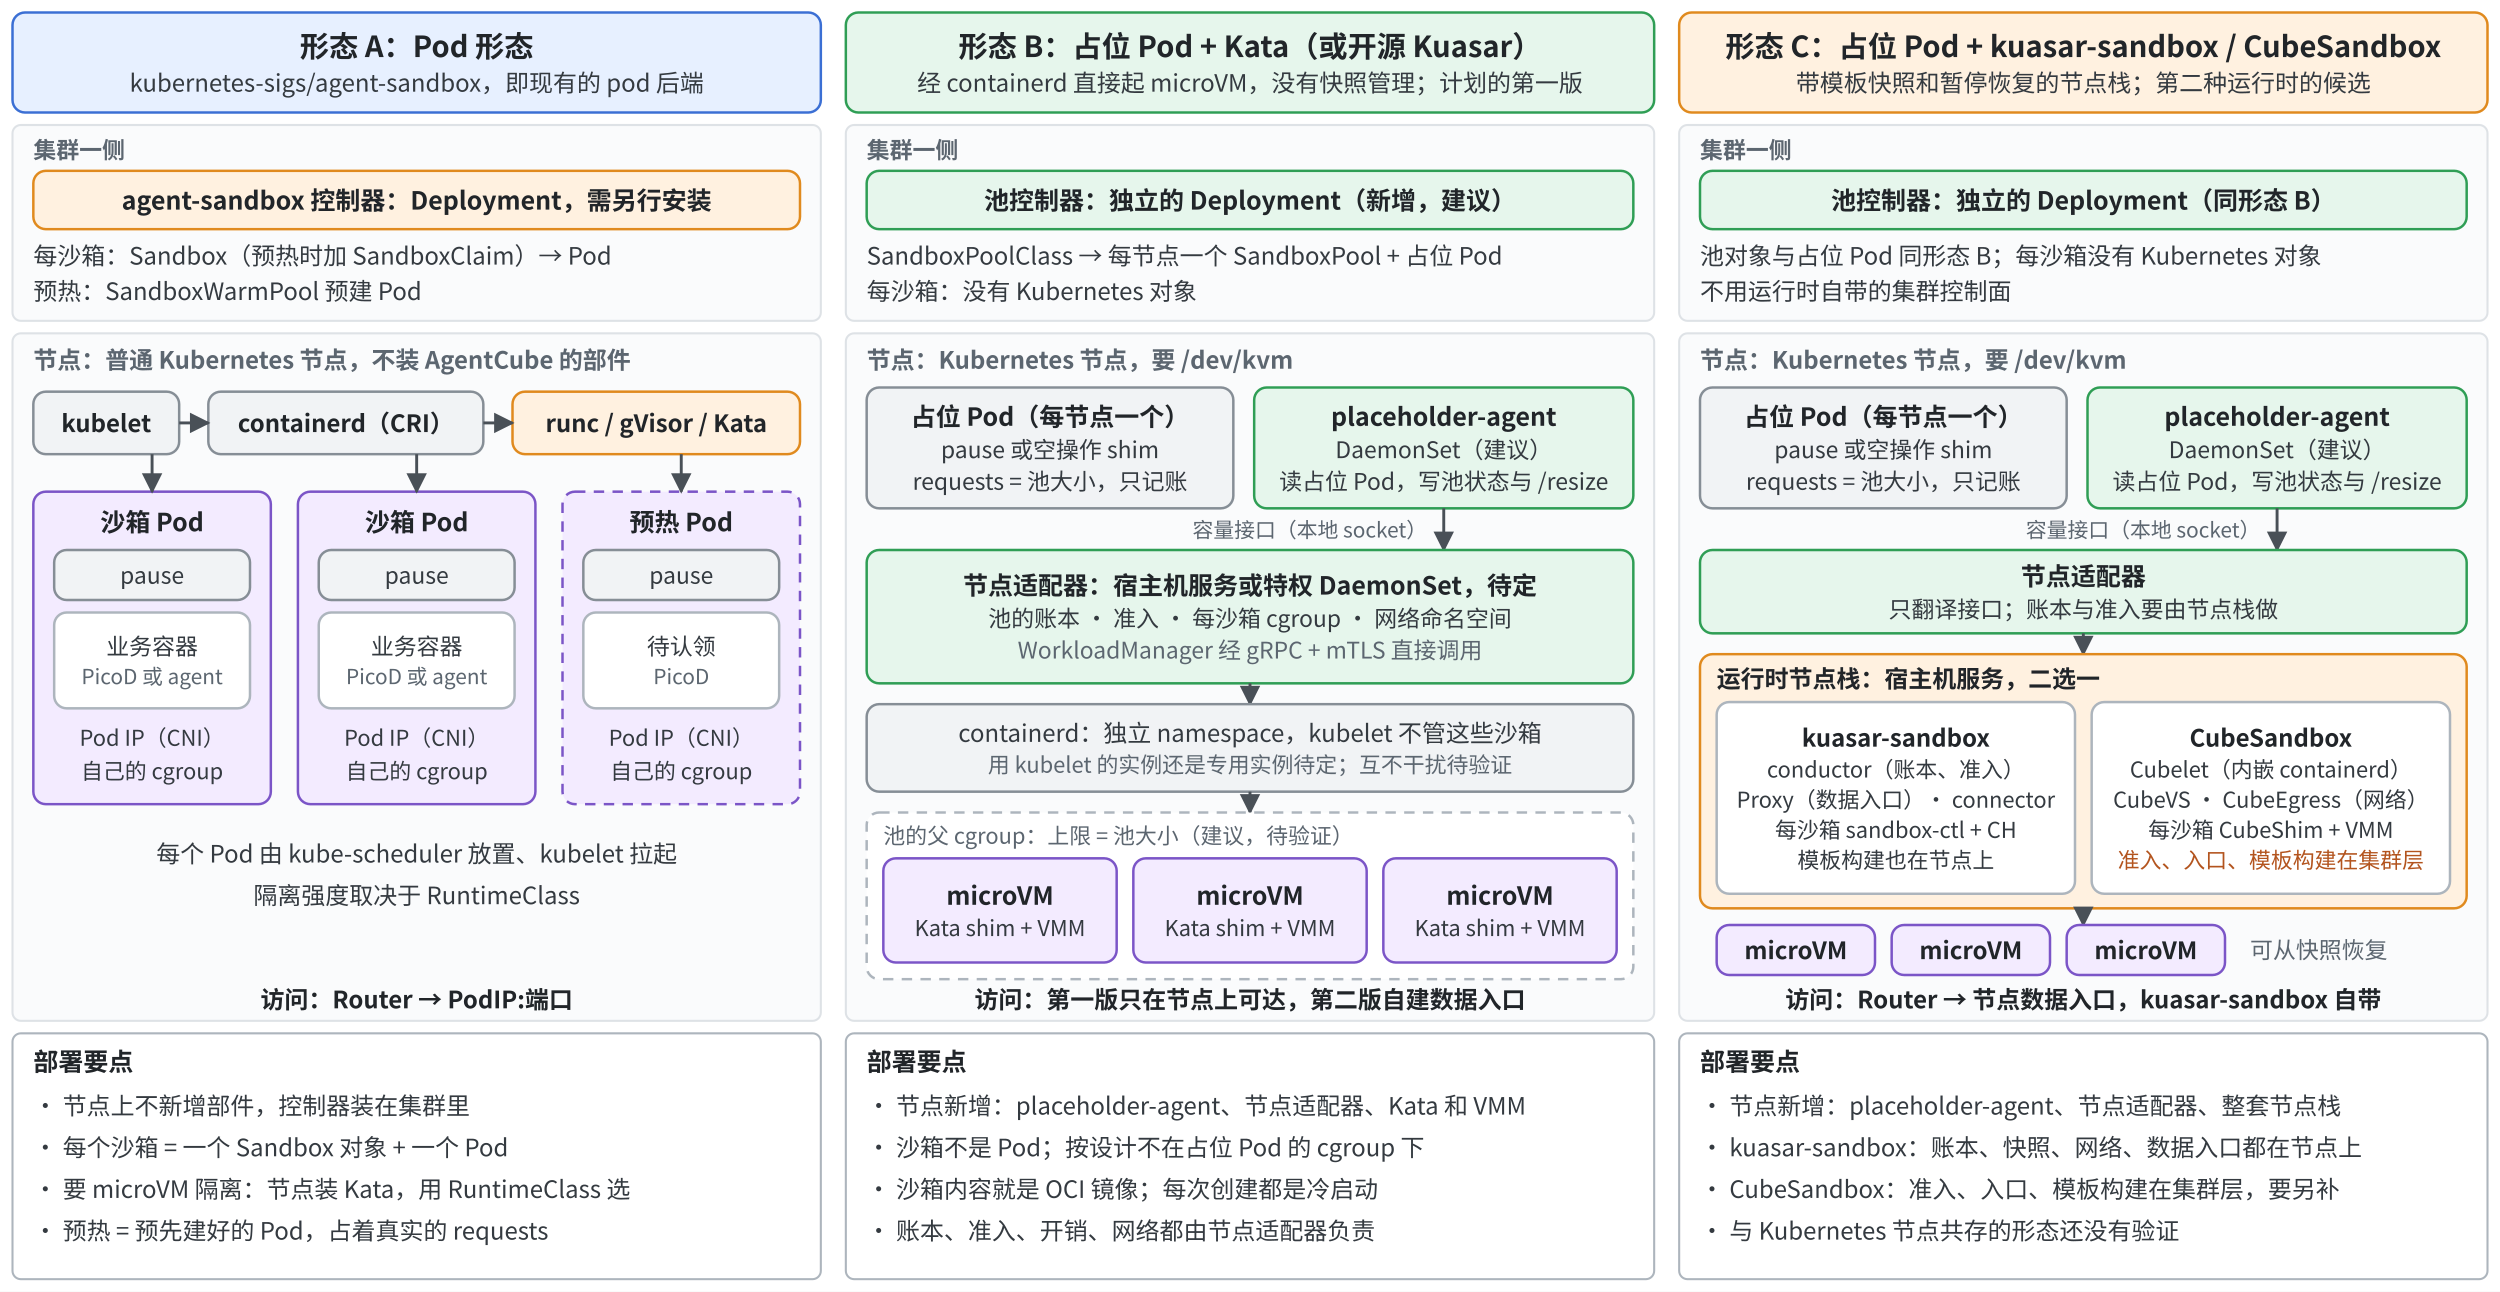
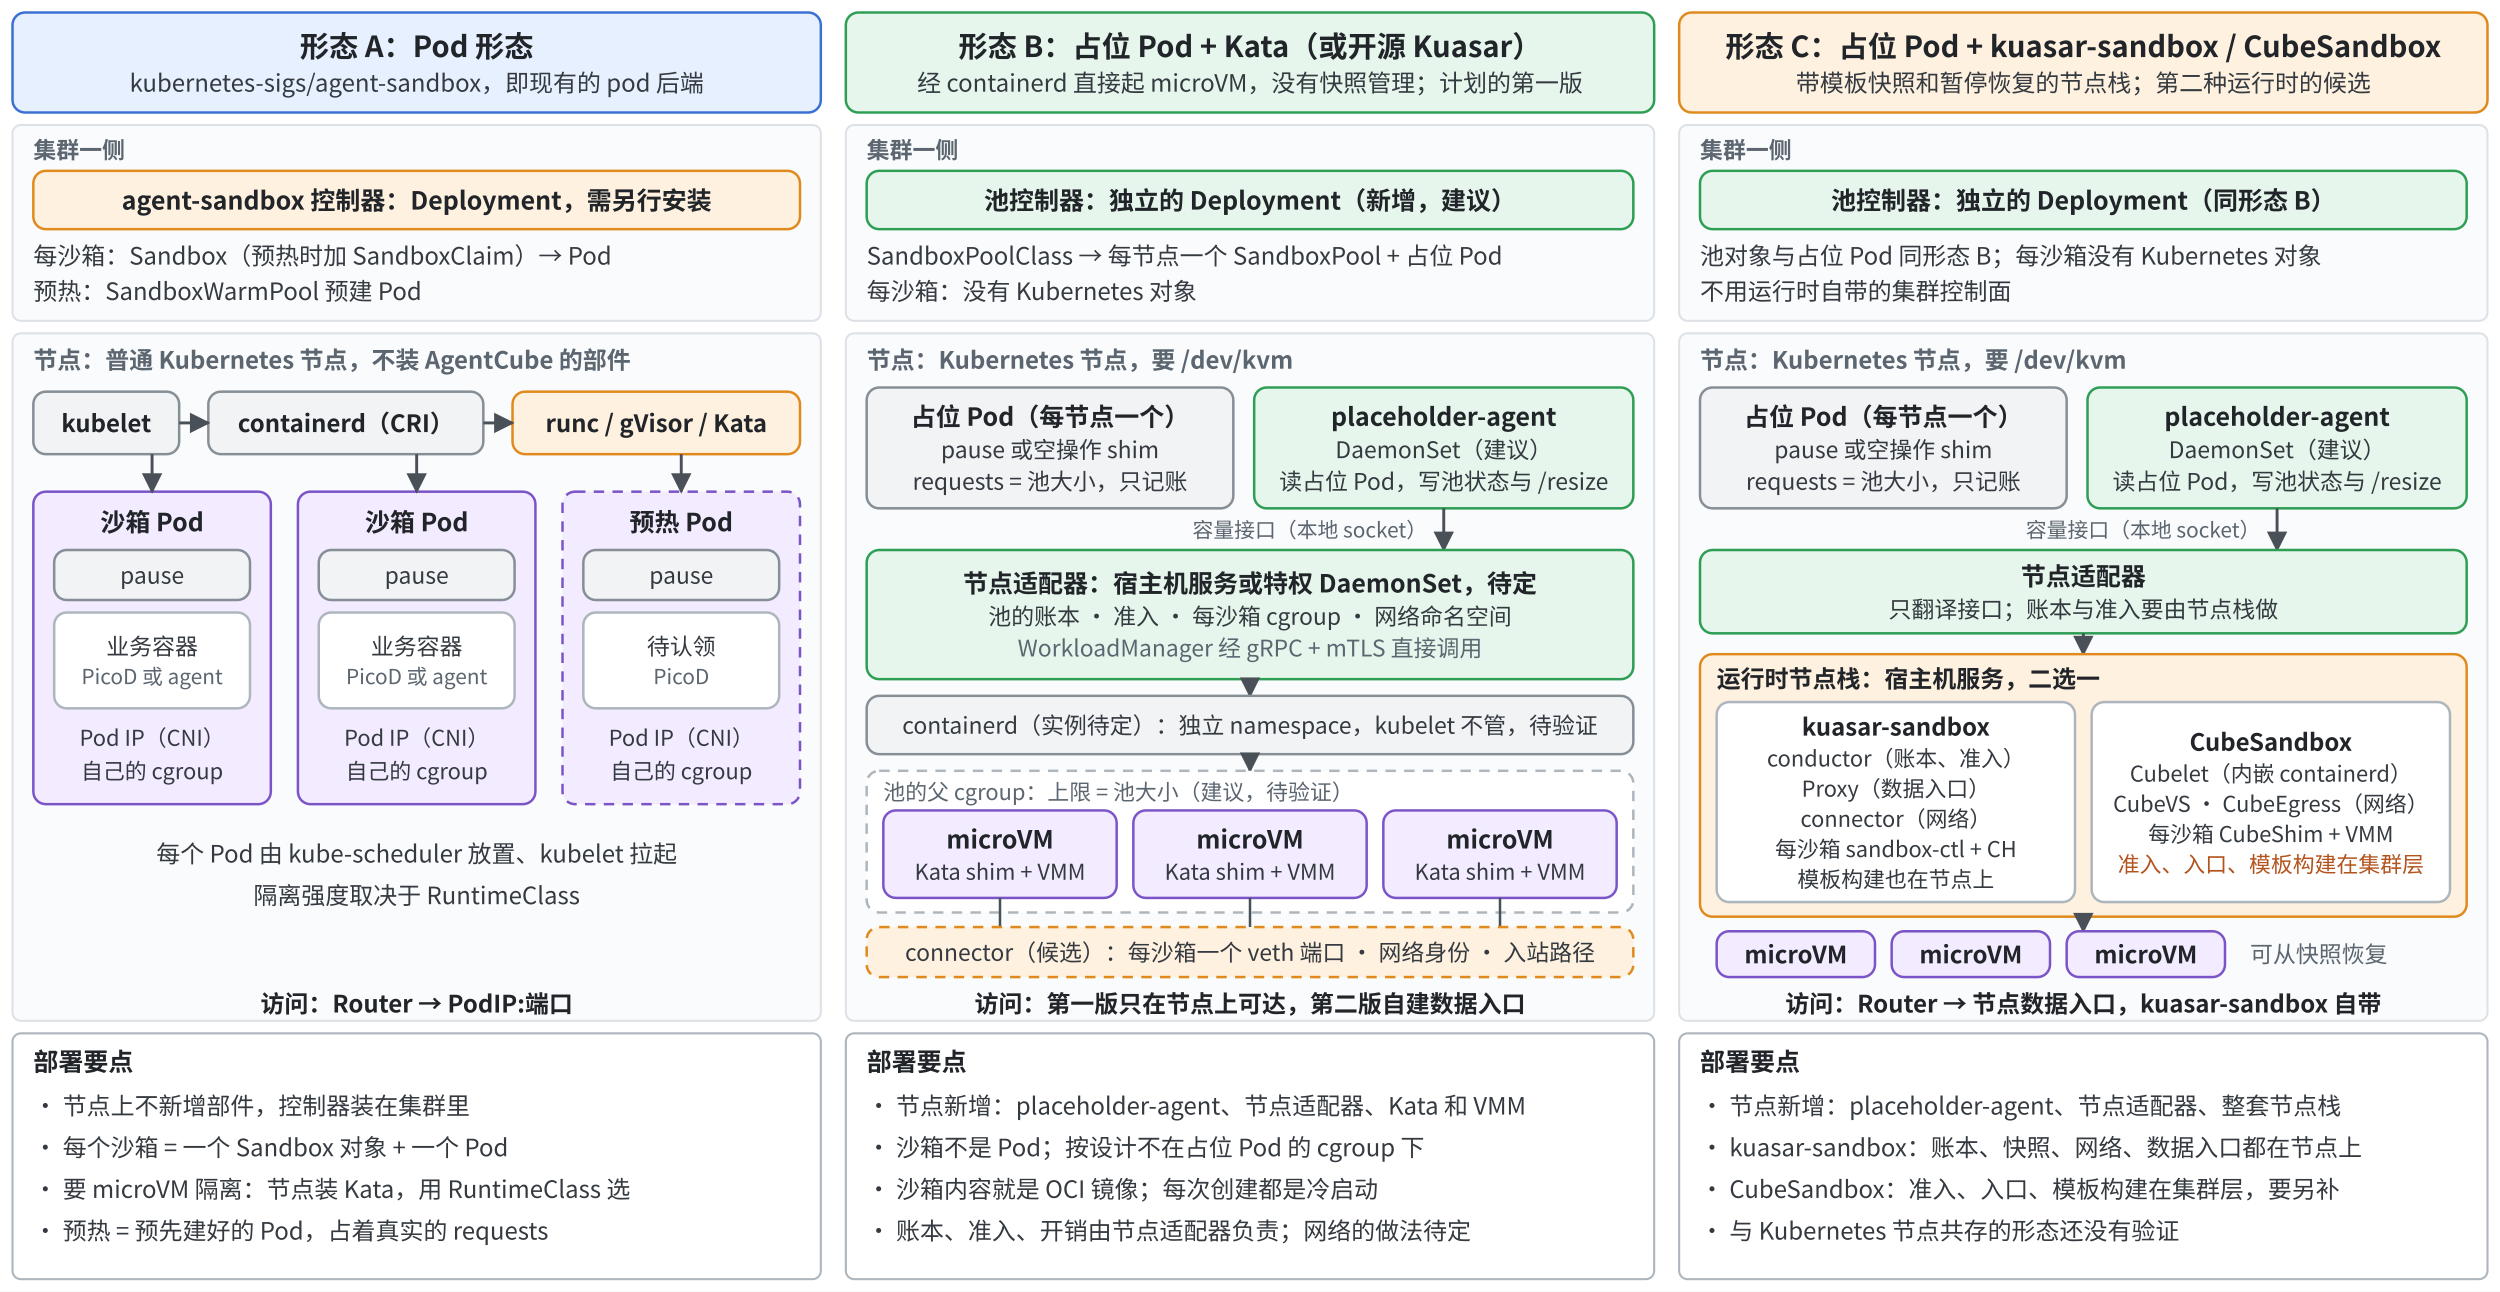
<svg xmlns="http://www.w3.org/2000/svg" width="1200" height="620" viewBox="0 0 1200 620" font-family="-apple-system, 'Segoe UI', 'PingFang SC', 'Microsoft YaHei', 'Noto Sans CJK SC', 'Source Han Sans SC', 'WenQuanYi Micro Hei', sans-serif" role="img" aria-label="三种数据面形态的部署">
  <defs>
    <marker id="head" viewBox="0 0 10 10" refX="9" refY="5" markerWidth="7" markerHeight="7" orient="auto">
      <path d="M0 0 L10 5 L0 10 z" fill="#495057" />
    </marker>
    <marker id="tail" viewBox="0 0 10 10" refX="1" refY="5" markerWidth="7" markerHeight="7" orient="auto">
      <path d="M10 0 L0 5 L10 10 z" fill="#495057" />
    </marker>
  </defs>
  <rect width="1200" height="620" fill="#ffffff" />
  <rect x="6" y="6" width="388" height="48" rx="6" fill="#e7f0ff" stroke="#3b6fd4" stroke-width="1.2" />
  <text x="200.0" y="27.4" font-size="14" fill="#212529" text-anchor="middle" font-weight="bold">形态 A：Pod 形态</text>
  <text x="200.0" y="44.0" font-size="11.5" fill="#343a40" text-anchor="middle">kubernetes-sigs/agent-sandbox，即现有的 pod 后端</text>
  <rect x="6" y="60" width="388" height="94" rx="4" fill="#fafbfc" stroke="#dee2e6" stroke-width="1" />
  <text x="16" y="76" font-size="11" fill="#5c6670" text-anchor="start" font-weight="bold">集群一侧</text>
  <rect x="16" y="82" width="368" height="28" rx="6" fill="#fff1e0" stroke="#e08a1e" stroke-width="1.2" />
  <text x="200.0" y="100.6" font-size="12" fill="#212529" text-anchor="middle" font-weight="bold">agent-sandbox 控制器：Deployment，需另行安装</text>
  <text x="16" y="127" font-size="11.5" fill="#343a40" text-anchor="start">每沙箱：Sandbox（预热时加 SandboxClaim）→ Pod</text>
  <text x="16" y="144" font-size="11.5" fill="#343a40" text-anchor="start">预热：SandboxWarmPool 预建 Pod</text>
  <rect x="6" y="160" width="388" height="330" rx="4" fill="#fafbfc" stroke="#dee2e6" stroke-width="1" />
  <text x="16" y="177" font-size="11.5" fill="#5c6670" text-anchor="start" font-weight="bold">节点：普通 Kubernetes 节点，不装 AgentCube 的部件</text>
  <rect x="6" y="496" width="388" height="118" rx="4" fill="#ffffff" stroke="#adb5bd" stroke-width="1" />
  <text x="16" y="514" font-size="12" fill="#212529" text-anchor="start" font-weight="bold">部署要点</text>
  <text x="16" y="535" font-size="11.5" fill="#343a40" text-anchor="start">• 节点上不新增部件，控制器装在集群里</text>
  <text x="16" y="555" font-size="11.5" fill="#343a40" text-anchor="start">• 每个沙箱 = 一个 Sandbox 对象 + 一个 Pod</text>
  <text x="16" y="575" font-size="11.5" fill="#343a40" text-anchor="start">• 要 microVM 隔离：节点装 Kata，用 RuntimeClass 选</text>
  <text x="16" y="595" font-size="11.5" fill="#343a40" text-anchor="start">• 预热 = 预先建好的 Pod，占着真实的 requests</text>
  <rect x="16" y="188" width="70" height="30" rx="6" fill="#f1f3f5" stroke="#868e96" stroke-width="1.2" />
  <text x="51.0" y="207.4" font-size="11.5" fill="#212529" text-anchor="middle" font-weight="bold">kubelet</text>
  <rect x="100" y="188" width="132" height="30" rx="6" fill="#f1f3f5" stroke="#868e96" stroke-width="1.2" />
  <text x="166.0" y="207.4" font-size="11.5" fill="#212529" text-anchor="middle" font-weight="bold">containerd（CRI）</text>
  <rect x="246" y="188" width="138" height="30" rx="6" fill="#fff1e0" stroke="#e08a1e" stroke-width="1.2" />
  <text x="315.0" y="207.4" font-size="11.5" fill="#212529" text-anchor="middle" font-weight="bold">runc / gVisor / Kata</text>
  <path d="M86 203 L100 203" fill="none" stroke="#495057" stroke-width="1.4" marker-end="url(#head)" />
  <path d="M232 203 L246 203" fill="none" stroke="#495057" stroke-width="1.4" marker-end="url(#head)" />
  <rect x="16" y="236" width="114" height="150" rx="6" fill="#f3ebff" stroke="#7b55c7" stroke-width="1.2" />
  <text x="73" y="255" font-size="12" fill="#212529" text-anchor="middle" font-weight="bold">沙箱 Pod</text>
  <rect x="26" y="264" width="94" height="24" rx="6" fill="#f1f3f5" stroke="#868e96" stroke-width="1.2" />
  <text x="73.0" y="280.2" font-size="11" fill="#343a40" text-anchor="middle">pause</text>
  <rect x="26" y="294" width="94" height="46" rx="6" fill="#ffffff" stroke="#adb5bd" stroke-width="1.2" />
  <text x="73.0" y="314.3" font-size="11" fill="#343a40" text-anchor="middle">业务容器</text>
  <text x="73.0" y="328.4" font-size="10" fill="#5c6670" text-anchor="middle">PicoD 或 agent</text>
  <text x="73" y="358" font-size="10.5" fill="#343a40" text-anchor="middle">Pod IP（CNI）</text>
  <text x="73" y="374" font-size="10.5" fill="#343a40" text-anchor="middle">自己的 cgroup</text>
  <path d="M73 218 L73 236" fill="none" stroke="#495057" stroke-width="1.4" marker-end="url(#head)" />
  <rect x="143" y="236" width="114" height="150" rx="6" fill="#f3ebff" stroke="#7b55c7" stroke-width="1.2" />
  <text x="200" y="255" font-size="12" fill="#212529" text-anchor="middle" font-weight="bold">沙箱 Pod</text>
  <rect x="153" y="264" width="94" height="24" rx="6" fill="#f1f3f5" stroke="#868e96" stroke-width="1.2" />
  <text x="200.0" y="280.2" font-size="11" fill="#343a40" text-anchor="middle">pause</text>
  <rect x="153" y="294" width="94" height="46" rx="6" fill="#ffffff" stroke="#adb5bd" stroke-width="1.2" />
  <text x="200.0" y="314.3" font-size="11" fill="#343a40" text-anchor="middle">业务容器</text>
  <text x="200.0" y="328.4" font-size="10" fill="#5c6670" text-anchor="middle">PicoD 或 agent</text>
  <text x="200" y="358" font-size="10.5" fill="#343a40" text-anchor="middle">Pod IP（CNI）</text>
  <text x="200" y="374" font-size="10.5" fill="#343a40" text-anchor="middle">自己的 cgroup</text>
  <path d="M200 218 L200 236" fill="none" stroke="#495057" stroke-width="1.4" marker-end="url(#head)" />
  <rect x="270" y="236" width="114" height="150" rx="6" fill="#f3ebff" stroke="#7b55c7" stroke-width="1.2" stroke-dasharray="5 4" />
  <text x="327" y="255" font-size="12" fill="#212529" text-anchor="middle" font-weight="bold">预热 Pod</text>
  <rect x="280" y="264" width="94" height="24" rx="6" fill="#f1f3f5" stroke="#868e96" stroke-width="1.2" />
  <text x="327.0" y="280.2" font-size="11" fill="#343a40" text-anchor="middle">pause</text>
  <rect x="280" y="294" width="94" height="46" rx="6" fill="#ffffff" stroke="#adb5bd" stroke-width="1.2" />
  <text x="327.0" y="314.3" font-size="11" fill="#343a40" text-anchor="middle">待认领</text>
  <text x="327.0" y="328.4" font-size="10" fill="#5c6670" text-anchor="middle">PicoD</text>
  <text x="327" y="358" font-size="10.5" fill="#343a40" text-anchor="middle">Pod IP（CNI）</text>
  <text x="327" y="374" font-size="10.5" fill="#343a40" text-anchor="middle">自己的 cgroup</text>
  <path d="M327 218 L327 236" fill="none" stroke="#495057" stroke-width="1.4" marker-end="url(#head)" />
  <text x="200" y="414" font-size="11.5" fill="#343a40" text-anchor="middle">每个 Pod 由 kube-scheduler 放置、kubelet 拉起</text>
  <text x="200" y="434" font-size="11.5" fill="#343a40" text-anchor="middle">隔离强度取决于 RuntimeClass</text>
-   <text x="200" y="484" font-size="11.5" fill="#212529" text-anchor="middle" font-weight="bold">访问：Router → PodIP:端口</text>
+   <text x="200" y="486" font-size="11.5" fill="#212529" text-anchor="middle" font-weight="bold">访问：Router → PodIP:端口</text>
  <rect x="406" y="6" width="388" height="48" rx="6" fill="#e6f6ec" stroke="#2f9e55" stroke-width="1.2" />
  <text x="600.0" y="27.4" font-size="14" fill="#212529" text-anchor="middle" font-weight="bold">形态 B：占位 Pod + Kata（或开源 Kuasar）</text>
  <text x="600.0" y="44.0" font-size="11.5" fill="#343a40" text-anchor="middle">经 containerd 直接起 microVM，没有快照管理；计划的第一版</text>
  <rect x="406" y="60" width="388" height="94" rx="4" fill="#fafbfc" stroke="#dee2e6" stroke-width="1" />
  <text x="416" y="76" font-size="11" fill="#5c6670" text-anchor="start" font-weight="bold">集群一侧</text>
  <rect x="416" y="82" width="368" height="28" rx="6" fill="#e6f6ec" stroke="#2f9e55" stroke-width="1.2" />
  <text x="600.0" y="100.6" font-size="12" fill="#212529" text-anchor="middle" font-weight="bold">池控制器：独立的 Deployment（新增，建议）</text>
  <text x="416" y="127" font-size="11.5" fill="#343a40" text-anchor="start">SandboxPoolClass → 每节点一个 SandboxPool + 占位 Pod</text>
  <text x="416" y="144" font-size="11.5" fill="#343a40" text-anchor="start">每沙箱：没有 Kubernetes 对象</text>
  <rect x="406" y="160" width="388" height="330" rx="4" fill="#fafbfc" stroke="#dee2e6" stroke-width="1" />
  <text x="416" y="177" font-size="11.5" fill="#5c6670" text-anchor="start" font-weight="bold">节点：Kubernetes 节点，要 /dev/kvm</text>
  <rect x="406" y="496" width="388" height="118" rx="4" fill="#ffffff" stroke="#adb5bd" stroke-width="1" />
  <text x="416" y="514" font-size="12" fill="#212529" text-anchor="start" font-weight="bold">部署要点</text>
  <text x="416" y="535" font-size="11.5" fill="#343a40" text-anchor="start">• 节点新增：placeholder-agent、节点适配器、Kata 和 VMM</text>
  <text x="416" y="555" font-size="11.5" fill="#343a40" text-anchor="start">• 沙箱不是 Pod；按设计不在占位 Pod 的 cgroup 下</text>
  <text x="416" y="575" font-size="11.5" fill="#343a40" text-anchor="start">• 沙箱内容就是 OCI 镜像；每次创建都是冷启动</text>
-   <text x="416" y="595" font-size="11.5" fill="#343a40" text-anchor="start">• 账本、准入、开销、网络都由节点适配器负责</text>
+   <text x="416" y="595" font-size="11.5" fill="#343a40" text-anchor="start">• 账本、准入、开销由节点适配器负责；网络的做法待定</text>
  <rect x="416" y="186" width="176" height="58" rx="6" fill="#f1f3f5" stroke="#868e96" stroke-width="1.2" />
  <text x="504.0" y="204.4" font-size="12" fill="#212529" text-anchor="middle" font-weight="bold">占位 Pod（每节点一个）</text>
  <text x="504.0" y="219.9" font-size="11" fill="#343a40" text-anchor="middle">pause 或空操作 shim</text>
  <text x="504.0" y="235.1" font-size="11" fill="#343a40" text-anchor="middle">requests = 池大小，只记账</text>
  <rect x="602" y="186" width="182" height="58" rx="6" fill="#e6f6ec" stroke="#2f9e55" stroke-width="1.2" />
  <text x="693.0" y="204.4" font-size="12" fill="#212529" text-anchor="middle" font-weight="bold">placeholder-agent</text>
  <text x="693.0" y="219.9" font-size="11" fill="#343a40" text-anchor="middle">DaemonSet（建议）</text>
  <text x="693.0" y="235.1" font-size="11" fill="#343a40" text-anchor="middle">读占位 Pod，写池状态与 /resize</text>
  <path d="M693 244 L693 264" fill="none" stroke="#495057" stroke-width="1.4" marker-end="url(#head)" />
  <text x="685" y="258" font-size="10" fill="#5c6670" text-anchor="end">容量接口（本地 socket）</text>
-   <rect x="416" y="264" width="368" height="64" rx="6" fill="#e6f6ec" stroke="#2f9e55" stroke-width="1.2" />
-   <text x="600.0" y="285.4" font-size="12" fill="#212529" text-anchor="middle" font-weight="bold">节点适配器：宿主机服务或特权 DaemonSet，待定</text>
-   <text x="600.0" y="300.9" font-size="11" fill="#343a40" text-anchor="middle">池的账本 · 准入 · 每沙箱 cgroup · 网络命名空间</text>
-   <text x="600.0" y="316.1" font-size="11" fill="#5c6670" text-anchor="middle">WorkloadManager 经 gRPC + mTLS 直接调用</text>
-   <path d="M600 328 L600 338" fill="none" stroke="#495057" stroke-width="1.4" marker-end="url(#head)" />
-   <rect x="416" y="338" width="368" height="42" rx="6" fill="#f1f3f5" stroke="#868e96" stroke-width="1.2" />
-   <text x="600.0" y="356.1" font-size="11.5" fill="#343a40" text-anchor="middle">containerd：独立 namespace，kubelet 不管这些沙箱</text>
-   <text x="600.0" y="370.9" font-size="10.5" fill="#5c6670" text-anchor="middle">用 kubelet 的实例还是专用实例待定；互不干扰待验证</text>
-   <path d="M600 380 L600 390" fill="none" stroke="#495057" stroke-width="1.4" marker-end="url(#head)" />
-   <rect x="416" y="390" width="368" height="80" rx="6" fill="#ffffff" stroke="#adb5bd" stroke-width="1.2" stroke-dasharray="5 4" />
-   <text x="424" y="405" font-size="10.5" fill="#5c6670" text-anchor="start">池的父 cgroup：上限 = 池大小（建议，待验证）</text>
-   <rect x="424" y="412" width="112" height="50" rx="6" fill="#f3ebff" stroke="#7b55c7" stroke-width="1.2" />
-   <text x="480.0" y="434.3" font-size="12" fill="#212529" text-anchor="middle" font-weight="bold">microVM</text>
-   <text x="480.0" y="449.3" font-size="10.5" fill="#343a40" text-anchor="middle">Kata shim + VMM</text>
-   <rect x="544" y="412" width="112" height="50" rx="6" fill="#f3ebff" stroke="#7b55c7" stroke-width="1.2" />
-   <text x="600.0" y="434.3" font-size="12" fill="#212529" text-anchor="middle" font-weight="bold">microVM</text>
-   <text x="600.0" y="449.3" font-size="10.5" fill="#343a40" text-anchor="middle">Kata shim + VMM</text>
-   <rect x="664" y="412" width="112" height="50" rx="6" fill="#f3ebff" stroke="#7b55c7" stroke-width="1.2" />
-   <text x="720.0" y="434.3" font-size="12" fill="#212529" text-anchor="middle" font-weight="bold">microVM</text>
-   <text x="720.0" y="449.3" font-size="10.5" fill="#343a40" text-anchor="middle">Kata shim + VMM</text>
-   <text x="600" y="484" font-size="11.5" fill="#212529" text-anchor="middle" font-weight="bold">访问：第一版只在节点上可达，第二版自建数据入口</text>
+   <rect x="416" y="264" width="368" height="62" rx="6" fill="#e6f6ec" stroke="#2f9e55" stroke-width="1.2" />
+   <text x="600.0" y="284.4" font-size="12" fill="#212529" text-anchor="middle" font-weight="bold">节点适配器：宿主机服务或特权 DaemonSet，待定</text>
+   <text x="600.0" y="299.9" font-size="11" fill="#343a40" text-anchor="middle">池的账本 · 准入 · 每沙箱 cgroup · 网络命名空间</text>
+   <text x="600.0" y="315.1" font-size="11" fill="#5c6670" text-anchor="middle">WorkloadManager 经 gRPC + mTLS 直接调用</text>
+   <path d="M600 326 L600 334" fill="none" stroke="#495057" stroke-width="1.4" marker-end="url(#head)" />
+   <rect x="416" y="334" width="368" height="28" rx="6" fill="#f1f3f5" stroke="#868e96" stroke-width="1.2" />
+   <text x="600.0" y="352.2" font-size="11" fill="#343a40" text-anchor="middle">containerd（实例待定）：独立 namespace，kubelet 不管，待验证</text>
+   <path d="M600 362 L600 370" fill="none" stroke="#495057" stroke-width="1.4" marker-end="url(#head)" />
+   <rect x="416" y="370" width="368" height="68" rx="6" fill="#ffffff" stroke="#adb5bd" stroke-width="1.2" stroke-dasharray="5 4" />
+   <text x="424" y="384" font-size="10.5" fill="#5c6670" text-anchor="start">池的父 cgroup：上限 = 池大小（建议，待验证）</text>
+   <rect x="424" y="389" width="112" height="42" rx="6" fill="#f3ebff" stroke="#7b55c7" stroke-width="1.2" />
+   <text x="480.0" y="407.3" font-size="12" fill="#212529" text-anchor="middle" font-weight="bold">microVM</text>
+   <text x="480.0" y="422.3" font-size="10.5" fill="#343a40" text-anchor="middle">Kata shim + VMM</text>
+   <path d="M480 431 L480 445" fill="none" stroke="#495057" stroke-width="1.2" />
+   <rect x="544" y="389" width="112" height="42" rx="6" fill="#f3ebff" stroke="#7b55c7" stroke-width="1.2" />
+   <text x="600.0" y="407.3" font-size="12" fill="#212529" text-anchor="middle" font-weight="bold">microVM</text>
+   <text x="600.0" y="422.3" font-size="10.5" fill="#343a40" text-anchor="middle">Kata shim + VMM</text>
+   <path d="M600 431 L600 445" fill="none" stroke="#495057" stroke-width="1.2" />
+   <rect x="664" y="389" width="112" height="42" rx="6" fill="#f3ebff" stroke="#7b55c7" stroke-width="1.2" />
+   <text x="720.0" y="407.3" font-size="12" fill="#212529" text-anchor="middle" font-weight="bold">microVM</text>
+   <text x="720.0" y="422.3" font-size="10.5" fill="#343a40" text-anchor="middle">Kata shim + VMM</text>
+   <path d="M720 431 L720 445" fill="none" stroke="#495057" stroke-width="1.2" />
+   <rect x="416" y="445" width="368" height="24" rx="6" fill="#fff1e0" stroke="#e08a1e" stroke-width="1.2" stroke-dasharray="5 4" />
+   <text x="600.0" y="461.2" font-size="11" fill="#343a40" text-anchor="middle">connector（候选）：每沙箱一个 veth 端口 · 网络身份 · 入站路径</text>
+   <text x="600" y="486" font-size="11.5" fill="#212529" text-anchor="middle" font-weight="bold">访问：第一版只在节点上可达，第二版自建数据入口</text>
  <rect x="806" y="6" width="388" height="48" rx="6" fill="#fff1e0" stroke="#e08a1e" stroke-width="1.2" />
  <text x="1000.0" y="27.4" font-size="14" fill="#212529" text-anchor="middle" font-weight="bold">形态 C：占位 Pod + kuasar-sandbox / CubeSandbox</text>
  <text x="1000.0" y="44.0" font-size="11.5" fill="#343a40" text-anchor="middle">带模板快照和暂停恢复的节点栈；第二种运行时的候选</text>
  <rect x="806" y="60" width="388" height="94" rx="4" fill="#fafbfc" stroke="#dee2e6" stroke-width="1" />
  <text x="816" y="76" font-size="11" fill="#5c6670" text-anchor="start" font-weight="bold">集群一侧</text>
  <rect x="816" y="82" width="368" height="28" rx="6" fill="#e6f6ec" stroke="#2f9e55" stroke-width="1.2" />
  <text x="1000.0" y="100.6" font-size="12" fill="#212529" text-anchor="middle" font-weight="bold">池控制器：独立的 Deployment（同形态 B）</text>
  <text x="816" y="127" font-size="11.5" fill="#343a40" text-anchor="start">池对象与占位 Pod 同形态 B；每沙箱没有 Kubernetes 对象</text>
  <text x="816" y="144" font-size="11.5" fill="#343a40" text-anchor="start">不用运行时自带的集群控制面</text>
  <rect x="806" y="160" width="388" height="330" rx="4" fill="#fafbfc" stroke="#dee2e6" stroke-width="1" />
  <text x="816" y="177" font-size="11.5" fill="#5c6670" text-anchor="start" font-weight="bold">节点：Kubernetes 节点，要 /dev/kvm</text>
  <rect x="806" y="496" width="388" height="118" rx="4" fill="#ffffff" stroke="#adb5bd" stroke-width="1" />
  <text x="816" y="514" font-size="12" fill="#212529" text-anchor="start" font-weight="bold">部署要点</text>
  <text x="816" y="535" font-size="11.5" fill="#343a40" text-anchor="start">• 节点新增：placeholder-agent、节点适配器、整套节点栈</text>
  <text x="816" y="555" font-size="11.5" fill="#343a40" text-anchor="start">• kuasar-sandbox：账本、快照、网络、数据入口都在节点上</text>
  <text x="816" y="575" font-size="11.5" fill="#343a40" text-anchor="start">• CubeSandbox：准入、入口、模板构建在集群层，要另补</text>
  <text x="816" y="595" font-size="11.5" fill="#343a40" text-anchor="start">• 与 Kubernetes 节点共存的形态还没有验证</text>
  <rect x="816" y="186" width="176" height="58" rx="6" fill="#f1f3f5" stroke="#868e96" stroke-width="1.2" />
  <text x="904.0" y="204.4" font-size="12" fill="#212529" text-anchor="middle" font-weight="bold">占位 Pod（每节点一个）</text>
  <text x="904.0" y="219.9" font-size="11" fill="#343a40" text-anchor="middle">pause 或空操作 shim</text>
  <text x="904.0" y="235.1" font-size="11" fill="#343a40" text-anchor="middle">requests = 池大小，只记账</text>
  <rect x="1002" y="186" width="182" height="58" rx="6" fill="#e6f6ec" stroke="#2f9e55" stroke-width="1.2" />
  <text x="1093.0" y="204.4" font-size="12" fill="#212529" text-anchor="middle" font-weight="bold">placeholder-agent</text>
  <text x="1093.0" y="219.9" font-size="11" fill="#343a40" text-anchor="middle">DaemonSet（建议）</text>
  <text x="1093.0" y="235.1" font-size="11" fill="#343a40" text-anchor="middle">读占位 Pod，写池状态与 /resize</text>
  <path d="M1093 244 L1093 264" fill="none" stroke="#495057" stroke-width="1.4" marker-end="url(#head)" />
  <text x="1085" y="258" font-size="10" fill="#5c6670" text-anchor="end">容量接口（本地 socket）</text>
  <rect x="816" y="264" width="368" height="40" rx="6" fill="#e6f6ec" stroke="#2f9e55" stroke-width="1.2" />
  <text x="1000.0" y="281.0" font-size="12" fill="#212529" text-anchor="middle" font-weight="bold">节点适配器</text>
  <text x="1000.0" y="296.5" font-size="11" fill="#343a40" text-anchor="middle">只翻译接口；账本与准入要由节点栈做</text>
  <path d="M1000 304 L1000 314" fill="none" stroke="#495057" stroke-width="1.4" marker-end="url(#head)" />
-   <rect x="816" y="314" width="368" height="122" rx="6" fill="#fff1e0" stroke="#e08a1e" stroke-width="1.2" />
+   <rect x="816" y="314" width="368" height="126" rx="6" fill="#fff1e0" stroke="#e08a1e" stroke-width="1.2" />
  <text x="824" y="330" font-size="11.5" fill="#212529" text-anchor="start" font-weight="bold">运行时节点栈：宿主机服务，二选一</text>
-   <rect x="824" y="337" width="172" height="92" rx="6" fill="#ffffff" stroke="#adb5bd" stroke-width="1.2" />
-   <text x="910.0" y="358.4" font-size="11.5" fill="#212529" text-anchor="middle" font-weight="bold">kuasar-sandbox</text>
-   <text x="910.0" y="373.2" font-size="10.5" fill="#343a40" text-anchor="middle">conductor（账本、准入）</text>
-   <text x="910.0" y="387.7" font-size="10.5" fill="#343a40" text-anchor="middle">Proxy（数据入口）· connector</text>
-   <text x="910.0" y="402.2" font-size="10.5" fill="#343a40" text-anchor="middle">每沙箱 sandbox-ctl + CH</text>
-   <text x="910.0" y="416.7" font-size="10.5" fill="#343a40" text-anchor="middle">模板构建也在节点上</text>
-   <rect x="1004" y="337" width="172" height="92" rx="6" fill="#ffffff" stroke="#adb5bd" stroke-width="1.2" />
-   <text x="1090.0" y="358.4" font-size="11.5" fill="#212529" text-anchor="middle" font-weight="bold">CubeSandbox</text>
-   <text x="1090.0" y="373.2" font-size="10.5" fill="#343a40" text-anchor="middle">Cubelet（内嵌 containerd）</text>
-   <text x="1090.0" y="387.7" font-size="10.5" fill="#343a40" text-anchor="middle">CubeVS · CubeEgress（网络）</text>
-   <text x="1090.0" y="402.2" font-size="10.5" fill="#343a40" text-anchor="middle">每沙箱 CubeShim + VMM</text>
-   <text x="1090.0" y="416.7" font-size="10.5" fill="#b3541e" text-anchor="middle">准入、入口、模板构建在集群层</text>
-   <path d="M1000 436 L1000 444" fill="none" stroke="#495057" stroke-width="1.4" marker-end="url(#head)" />
-   <rect x="824" y="444" width="76" height="24" rx="6" fill="#f3ebff" stroke="#7b55c7" stroke-width="1.2" />
-   <text x="862.0" y="460.4" font-size="11.5" fill="#212529" text-anchor="middle" font-weight="bold">microVM</text>
-   <rect x="908" y="444" width="76" height="24" rx="6" fill="#f3ebff" stroke="#7b55c7" stroke-width="1.2" />
-   <text x="946.0" y="460.4" font-size="11.5" fill="#212529" text-anchor="middle" font-weight="bold">microVM</text>
-   <rect x="992" y="444" width="76" height="24" rx="6" fill="#f3ebff" stroke="#7b55c7" stroke-width="1.2" />
-   <text x="1030.0" y="460.4" font-size="11.5" fill="#212529" text-anchor="middle" font-weight="bold">microVM</text>
-   <text x="1080" y="460" font-size="11" fill="#5c6670" text-anchor="start">可从快照恢复</text>
-   <text x="1000" y="484" font-size="11.5" fill="#212529" text-anchor="middle" font-weight="bold">访问：Router → 节点数据入口，kuasar-sandbox 自带</text>
+   <rect x="824" y="337" width="172" height="96" rx="6" fill="#ffffff" stroke="#adb5bd" stroke-width="1.2" />
+   <text x="910.0" y="353.1" font-size="11.5" fill="#212529" text-anchor="middle" font-weight="bold">kuasar-sandbox</text>
+   <text x="910.0" y="367.9" font-size="10.5" fill="#343a40" text-anchor="middle">conductor（账本、准入）</text>
+   <text x="910.0" y="382.4" font-size="10.5" fill="#343a40" text-anchor="middle">Proxy（数据入口）</text>
+   <text x="910.0" y="396.9" font-size="10.5" fill="#343a40" text-anchor="middle">connector（网络）</text>
+   <text x="910.0" y="411.4" font-size="10.5" fill="#343a40" text-anchor="middle">每沙箱 sandbox-ctl + CH</text>
+   <text x="910.0" y="425.9" font-size="10.5" fill="#343a40" text-anchor="middle">模板构建也在节点上</text>
+   <rect x="1004" y="337" width="172" height="96" rx="6" fill="#ffffff" stroke="#adb5bd" stroke-width="1.2" />
+   <text x="1090.0" y="360.4" font-size="11.5" fill="#212529" text-anchor="middle" font-weight="bold">CubeSandbox</text>
+   <text x="1090.0" y="375.2" font-size="10.5" fill="#343a40" text-anchor="middle">Cubelet（内嵌 containerd）</text>
+   <text x="1090.0" y="389.7" font-size="10.5" fill="#343a40" text-anchor="middle">CubeVS · CubeEgress（网络）</text>
+   <text x="1090.0" y="404.2" font-size="10.5" fill="#343a40" text-anchor="middle">每沙箱 CubeShim + VMM</text>
+   <text x="1090.0" y="418.7" font-size="10.5" fill="#b3541e" text-anchor="middle">准入、入口、模板构建在集群层</text>
+   <path d="M1000 440 L1000 447" fill="none" stroke="#495057" stroke-width="1.4" marker-end="url(#head)" />
+   <rect x="824" y="447" width="76" height="22" rx="6" fill="#f3ebff" stroke="#7b55c7" stroke-width="1.2" />
+   <text x="862.0" y="462.4" font-size="11.5" fill="#212529" text-anchor="middle" font-weight="bold">microVM</text>
+   <rect x="908" y="447" width="76" height="22" rx="6" fill="#f3ebff" stroke="#7b55c7" stroke-width="1.2" />
+   <text x="946.0" y="462.4" font-size="11.5" fill="#212529" text-anchor="middle" font-weight="bold">microVM</text>
+   <rect x="992" y="447" width="76" height="22" rx="6" fill="#f3ebff" stroke="#7b55c7" stroke-width="1.2" />
+   <text x="1030.0" y="462.4" font-size="11.5" fill="#212529" text-anchor="middle" font-weight="bold">microVM</text>
+   <text x="1080" y="462" font-size="11" fill="#5c6670" text-anchor="start">可从快照恢复</text>
+   <text x="1000" y="486" font-size="11.5" fill="#212529" text-anchor="middle" font-weight="bold">访问：Router → 节点数据入口，kuasar-sandbox 自带</text>
</svg>
